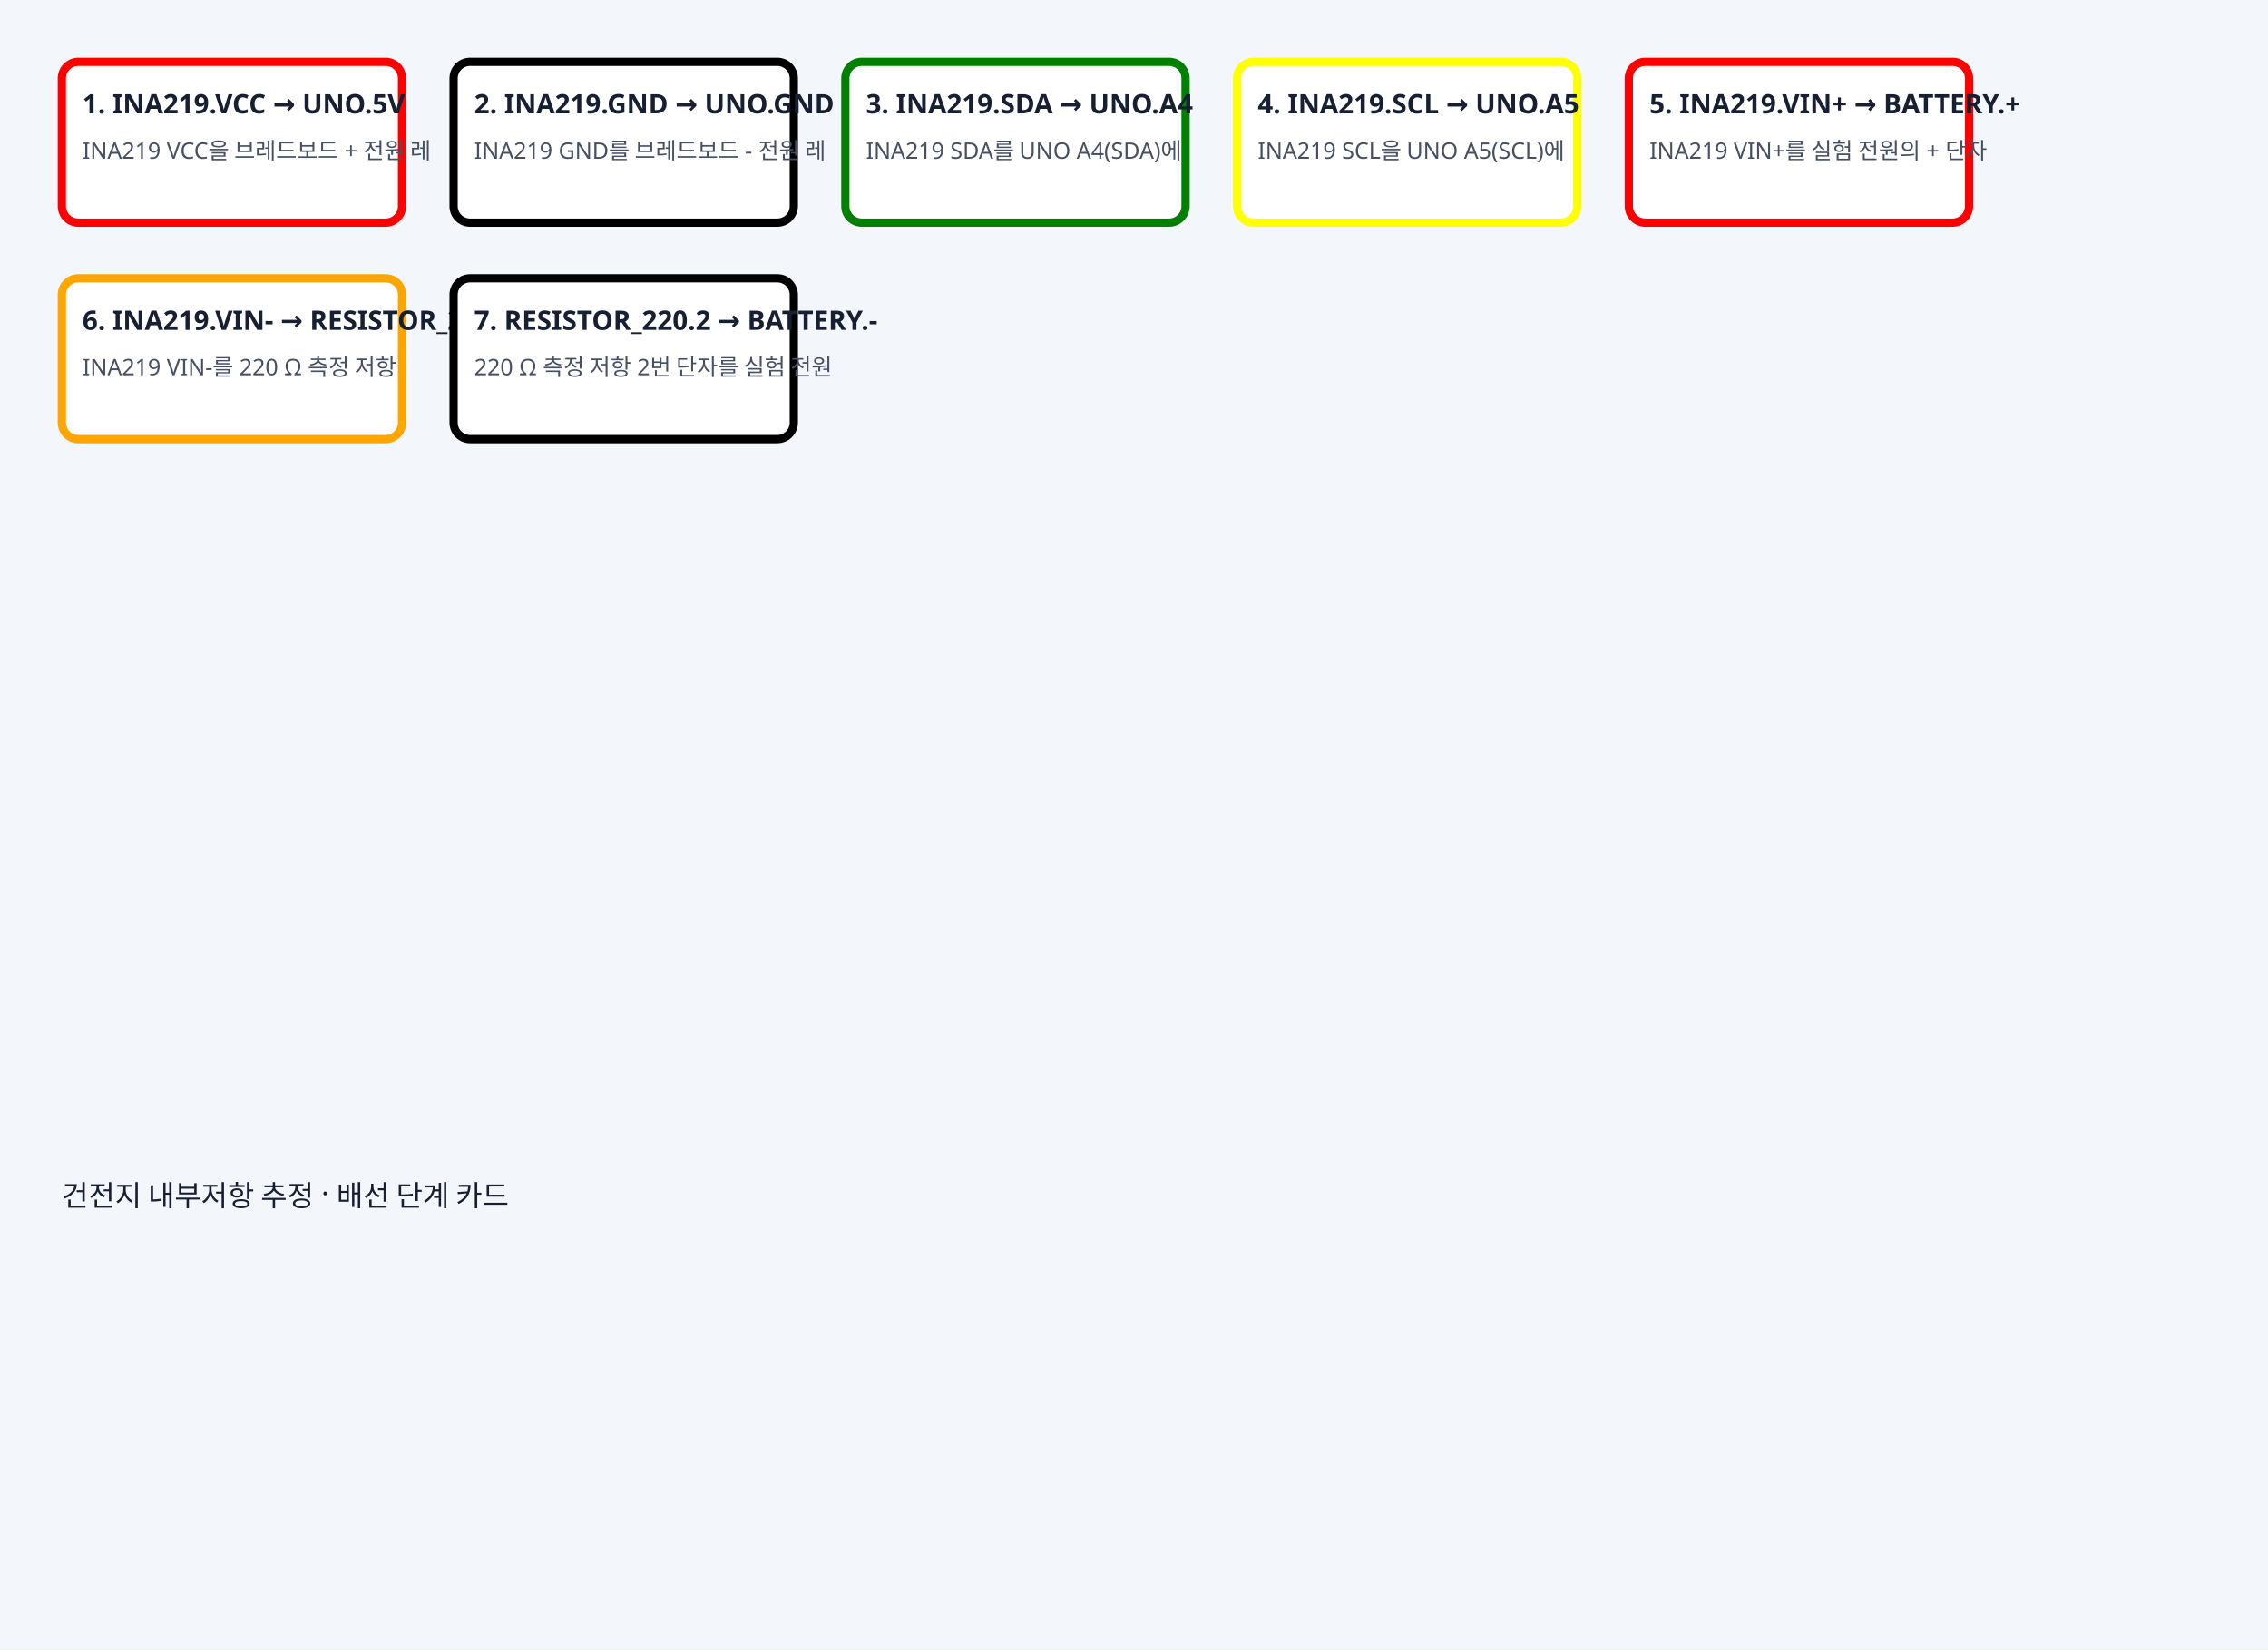
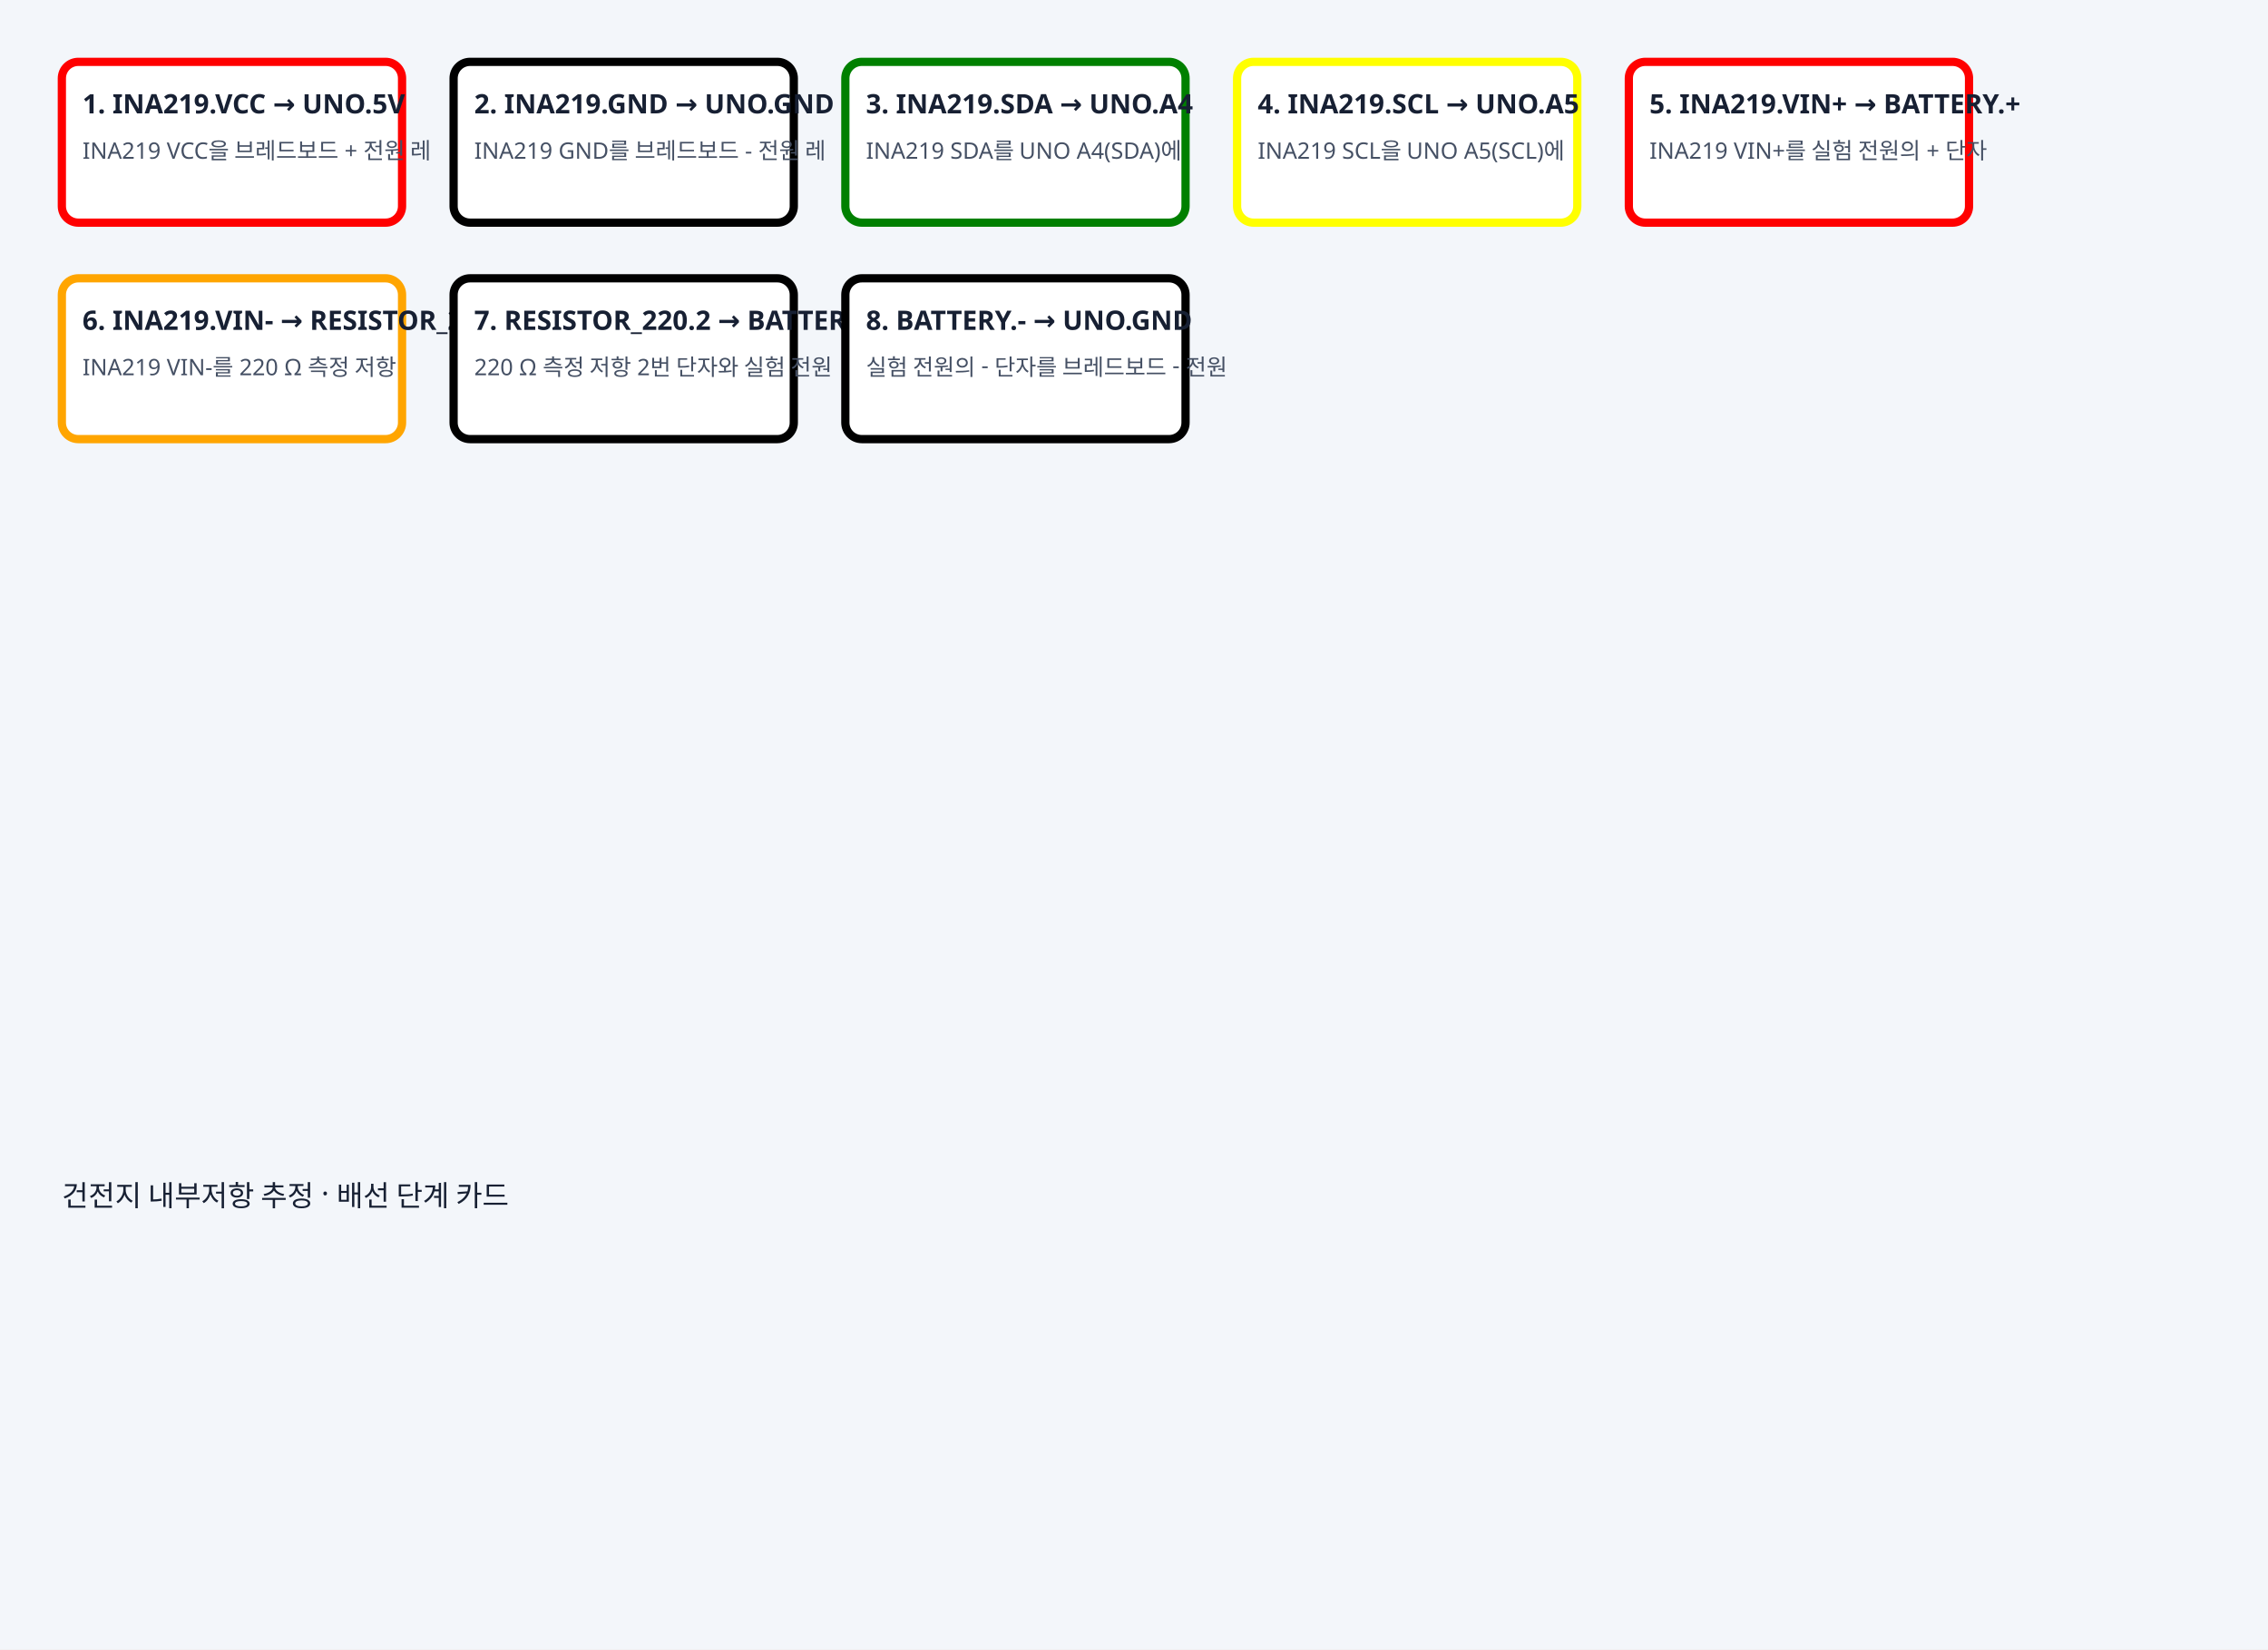
<svg xmlns="http://www.w3.org/2000/svg" width="1100" height="800" viewBox="0 0 1100 800">
  <rect width="100%" height="100%" fill="#f3f6fa" />
  <text x="30" y="585" font-family="sans-serif" font-size="14" fill="#172033">건전지 내부저항 추정 · 배선 단계 카드</text>
  <g>
    <rect x="30" y="30" width="165" height="78" rx="8" fill="#ffffff" stroke="red" stroke-width="4" />
    <text x="40" y="55" font-family="sans-serif" font-size="13" font-weight="700" fill="#172033">1. INA219.VCC → UNO.5V</text>
    <text x="40" y="77" font-family="sans-serif" font-size="11" fill="#455064">INA219 VCC을 브레드보드 + 전원 레</text>
  </g>
  <g>
    <rect x="220" y="30" width="165" height="78" rx="8" fill="#ffffff" stroke="black" stroke-width="4" />
    <text x="230" y="55" font-family="sans-serif" font-size="13" font-weight="700" fill="#172033">2. INA219.GND → UNO.GND</text>
    <text x="230" y="77" font-family="sans-serif" font-size="11" fill="#455064">INA219 GND를 브레드보드 - 전원 레</text>
  </g>
  <g>
    <rect x="410" y="30" width="165" height="78" rx="8" fill="#ffffff" stroke="green" stroke-width="4" />
    <text x="420" y="55" font-family="sans-serif" font-size="13" font-weight="700" fill="#172033">3. INA219.SDA → UNO.A4</text>
    <text x="420" y="77" font-family="sans-serif" font-size="11" fill="#455064">INA219 SDA를 UNO A4(SDA)에</text>
  </g>
  <g>
    <rect x="600" y="30" width="165" height="78" rx="8" fill="#ffffff" stroke="yellow" stroke-width="4" />
    <text x="610" y="55" font-family="sans-serif" font-size="13" font-weight="700" fill="#172033">4. INA219.SCL → UNO.A5</text>
    <text x="610" y="77" font-family="sans-serif" font-size="11" fill="#455064">INA219 SCL을 UNO A5(SCL)에</text>
  </g>
  <g>
    <rect x="790" y="30" width="165" height="78" rx="8" fill="#ffffff" stroke="red" stroke-width="4" />
    <text x="800" y="55" font-family="sans-serif" font-size="13" font-weight="700" fill="#172033">5. INA219.VIN+ → BATTERY.+</text>
    <text x="800" y="77" font-family="sans-serif" font-size="11" fill="#455064">INA219 VIN+를 실험 전원의 + 단자</text>
  </g>
  <g>
    <rect x="30" y="135" width="165" height="78" rx="8" fill="#ffffff" stroke="orange" stroke-width="4" />
    <text x="40" y="160" font-family="sans-serif" font-size="13" font-weight="700" fill="#172033">6. INA219.VIN- → RESISTOR_220.1</text>
    <text x="40" y="182" font-family="sans-serif" font-size="11" fill="#455064">INA219 VIN-를 220 Ω 측정 저항</text>
  </g>
  <g>
    <rect x="220" y="135" width="165" height="78" rx="8" fill="#ffffff" stroke="black" stroke-width="4" />
    <text x="230" y="160" font-family="sans-serif" font-size="13" font-weight="700" fill="#172033">7. RESISTOR_220.2 → BATTERY.-</text>
-     <text x="230" y="182" font-family="sans-serif" font-size="11" fill="#455064">220 Ω 측정 저항 2번 단자를 실험 전원</text>
+     <text x="230" y="182" font-family="sans-serif" font-size="11" fill="#455064">220 Ω 측정 저항 2번 단자와 실험 전원</text>
+   </g>
+   <g>
+     <rect x="410" y="135" width="165" height="78" rx="8" fill="#ffffff" stroke="black" stroke-width="4" />
+     <text x="420" y="160" font-family="sans-serif" font-size="13" font-weight="700" fill="#172033">8. BATTERY.- → UNO.GND</text>
+     <text x="420" y="182" font-family="sans-serif" font-size="11" fill="#455064">실험 전원의 - 단자를 브레드보드 - 전원 </text>
  </g>
</svg>
